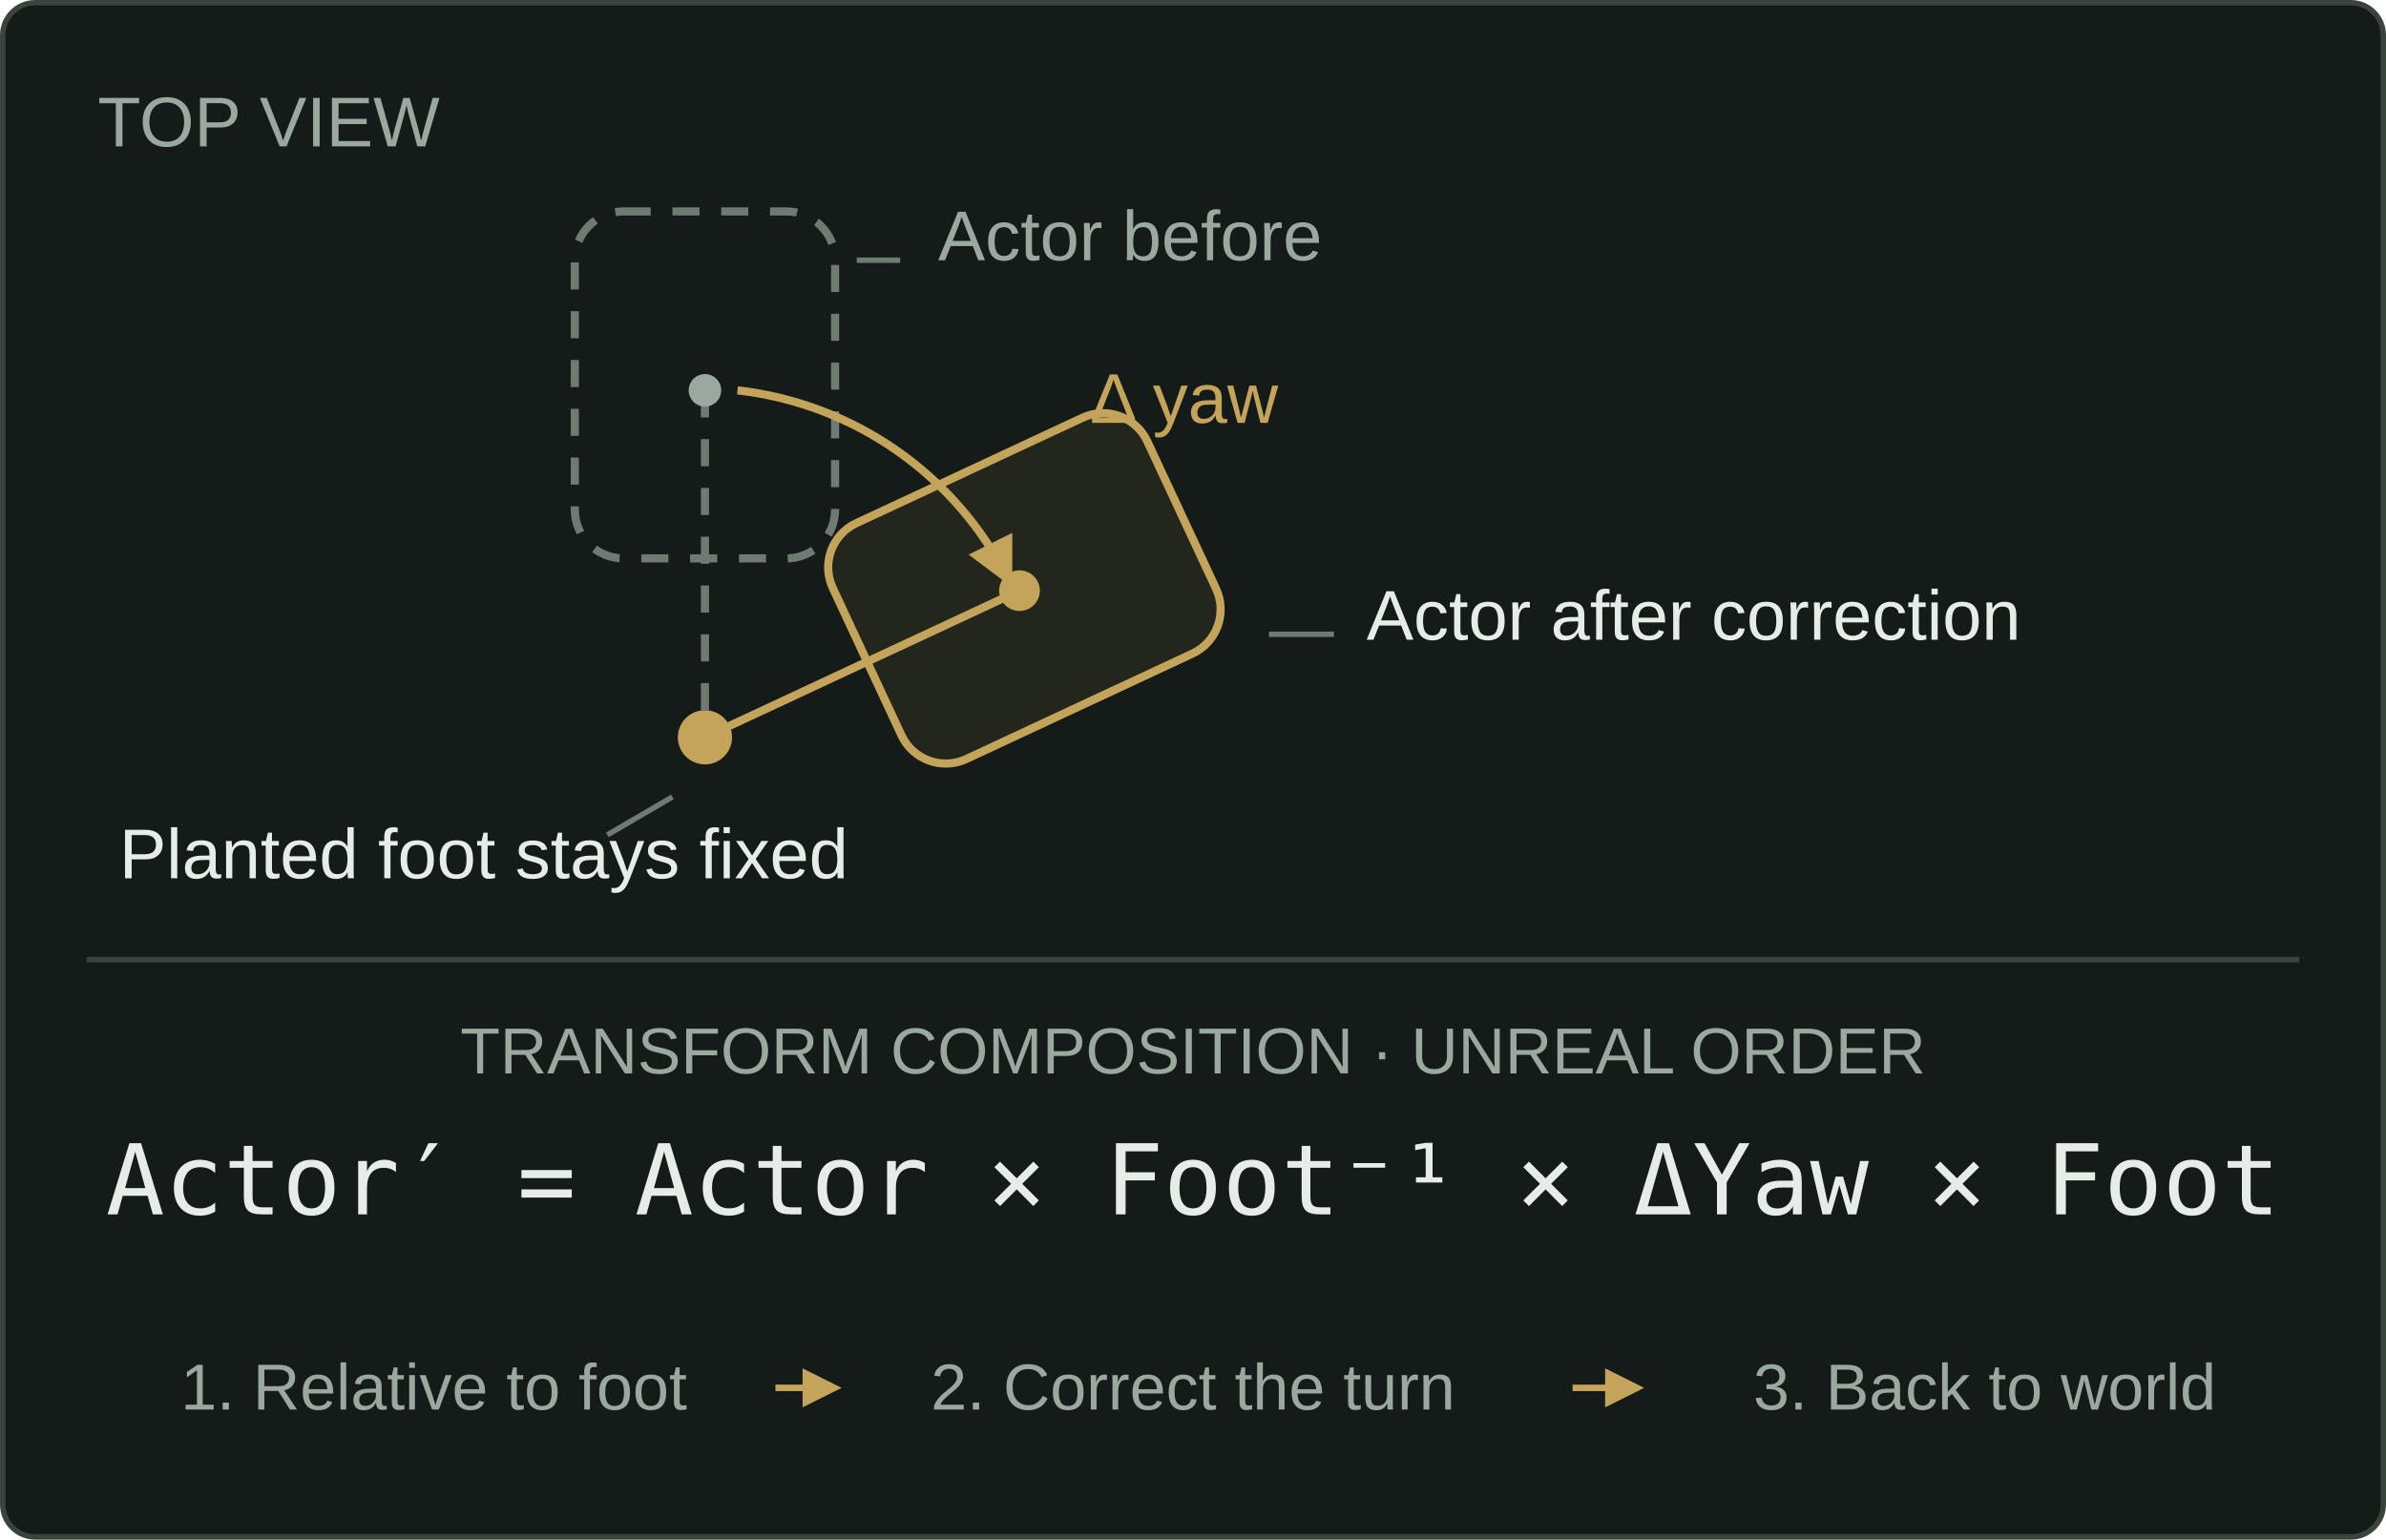
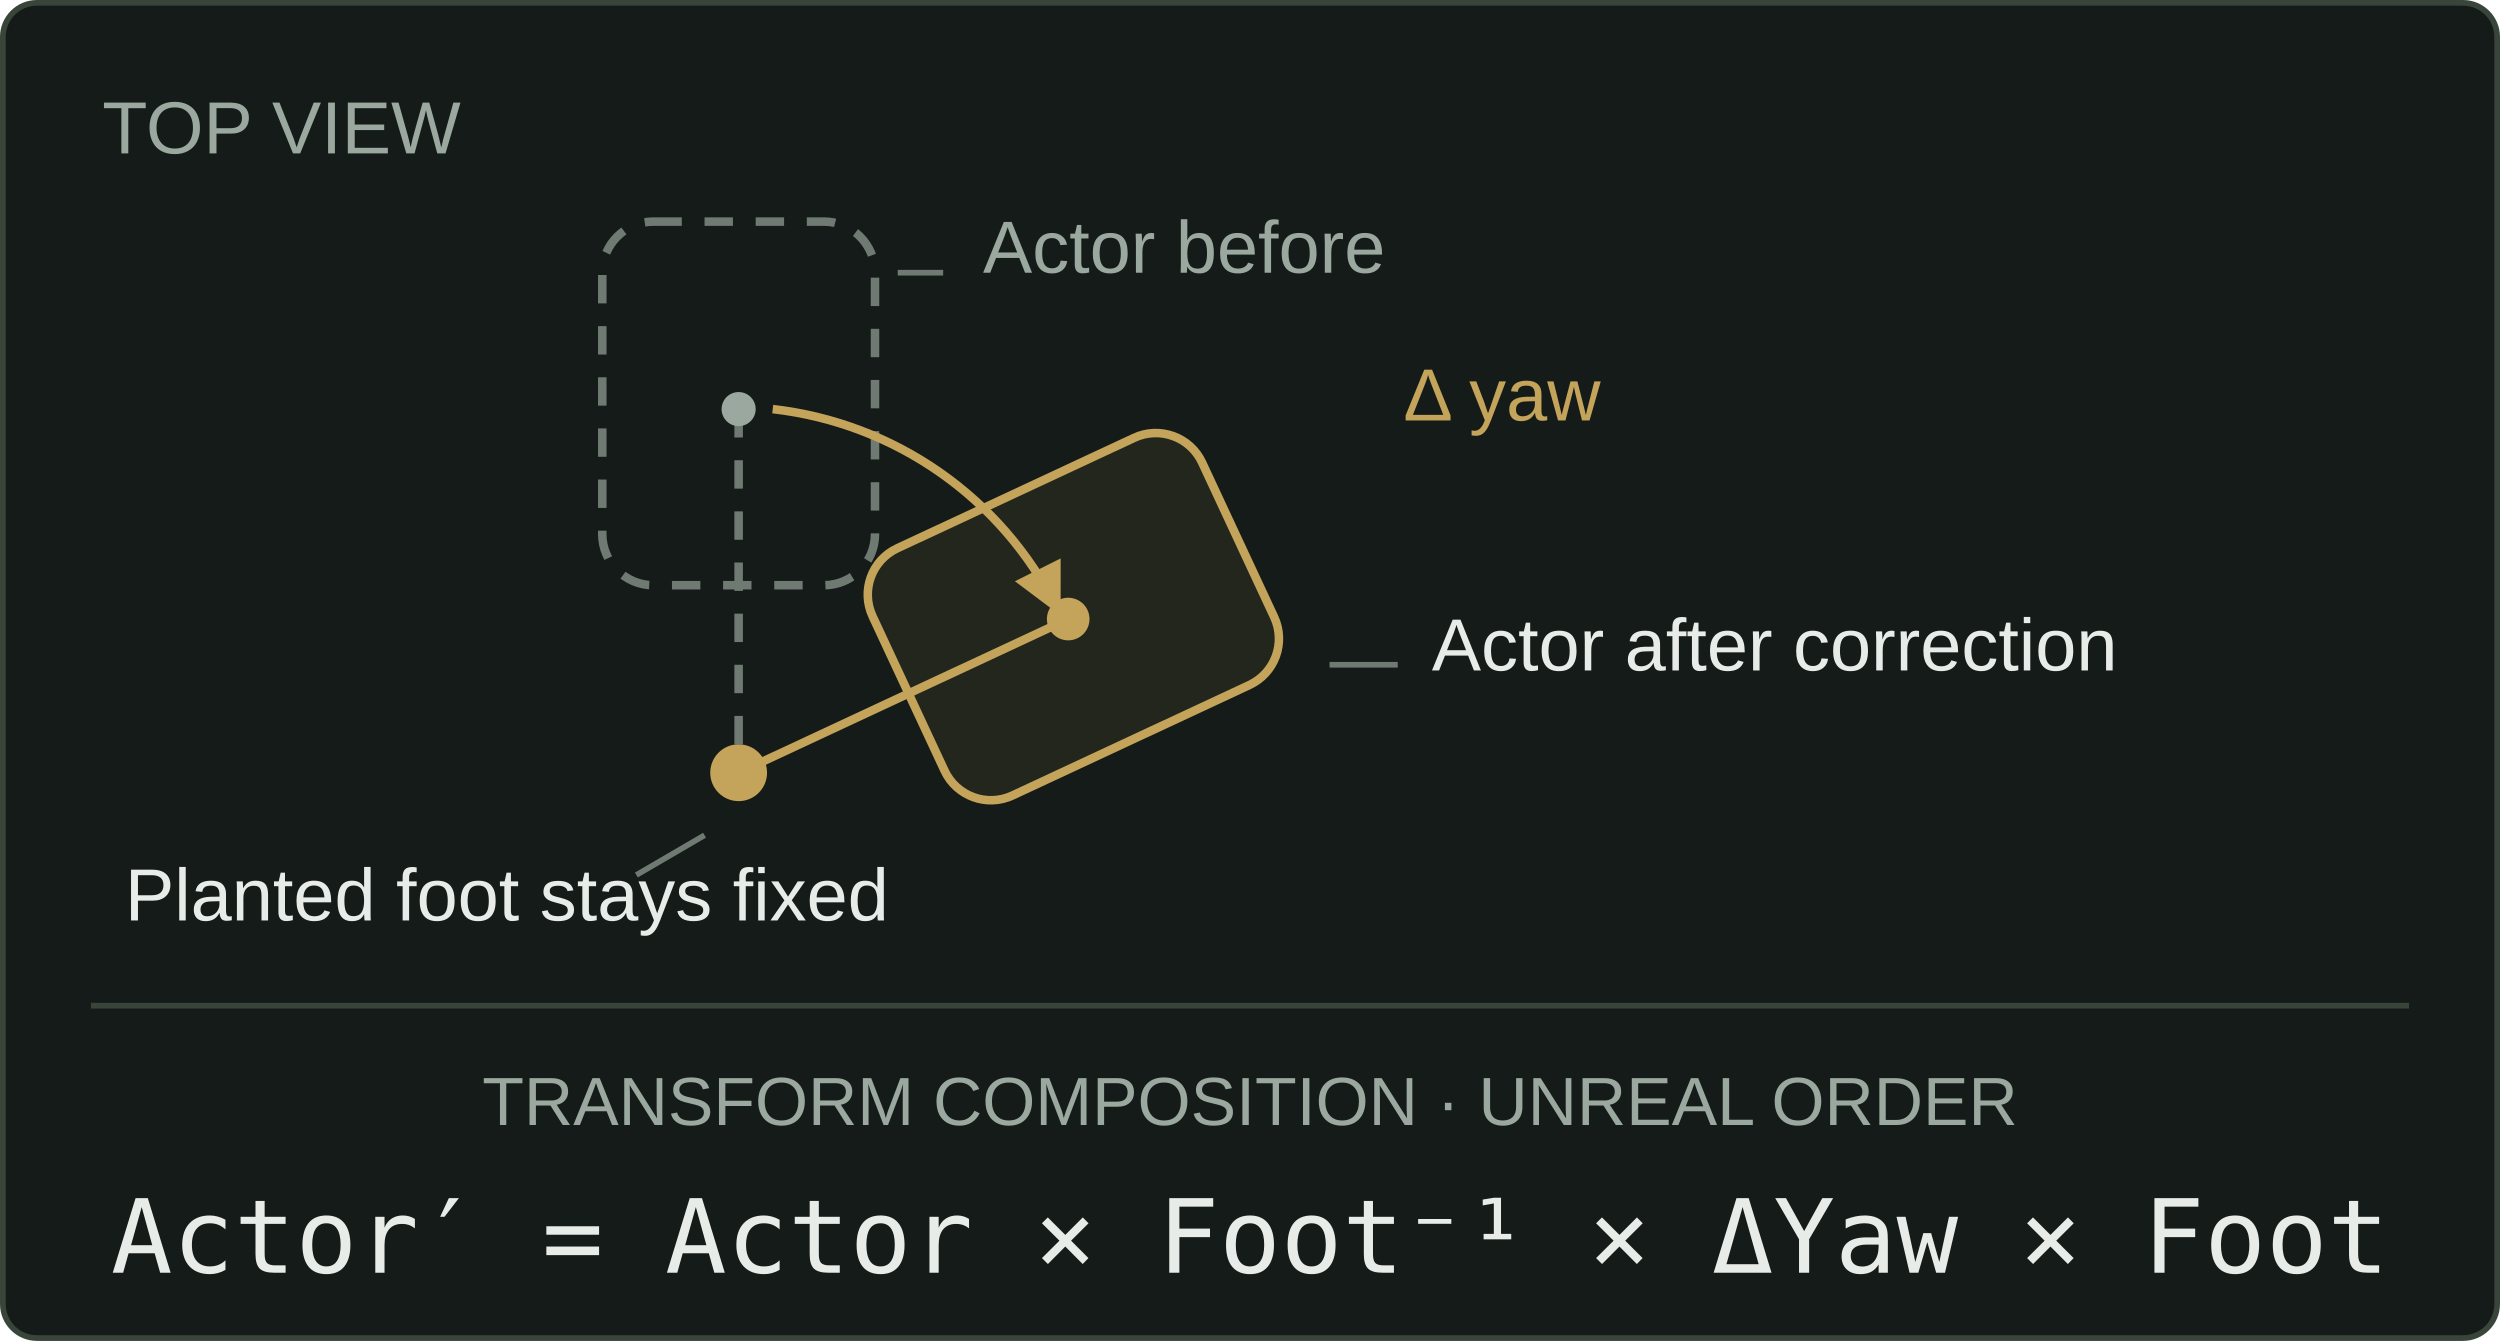
- <svg xmlns="http://www.w3.org/2000/svg" width="440" height="284" viewBox="0 0 440 284" role="img" aria-labelledby="title desc">
+ <svg xmlns="http://www.w3.org/2000/svg" width="440" height="236" viewBox="0 0 440 236" role="img" aria-labelledby="title desc">
  <defs>
    <marker id="arrow" markerWidth="6" markerHeight="6" refX="5" refY="3" orient="auto">
      <path d="M0 0L6 3L0 6" fill="#c4a35a" />
    </marker>
  </defs>
-   <rect x="0.5" y="0.5" width="439" height="283" rx="6" fill="#151b18" stroke="#39453b" />
+   <rect x="0.5" y="0.5" width="439" height="235" rx="6" fill="#151b18" stroke="#39453b" />
  <g fill="none" stroke="#6e7a72" stroke-width="1.5" stroke-dasharray="5 4">
    <rect x="106" y="39" width="48" height="64" rx="9" />
    <path d="M130 72V136" />
  </g>
  <g transform="rotate(65 130 136)" fill="none" stroke="#c4a35a" stroke-width="1.5">
    <rect x="106" y="39" width="48" height="64" rx="9" fill="#c4a35a" fill-opacity="0.08" />
    <path d="M130 72V136" />
    <circle cx="130" cy="72" r="3" fill="#c4a35a" />
  </g>
  <path d="M136 72A64 64 0 0 1 186 107" fill="none" stroke="#c4a35a" stroke-width="1.5" marker-end="url(#arrow)" />
  <circle cx="130" cy="72" r="3" fill="#9aa89f" />
  <circle cx="130" cy="136" r="5" fill="#c4a35a" />
  <g fill="#9aa89f" font-family="Arial, sans-serif" font-size="13">
    <text x="18" y="27">TOP VIEW</text>
    <text x="173" y="48">Actor before</text>
    <text x="252" y="118" fill="#e8ece9">Actor after correction</text>
    <text x="22" y="162" fill="#e8ece9">Planted foot stays fixed</text>
-     <text x="201" y="78" fill="#c4a35a">Δ yaw</text>
+     <text x="247" y="74" fill="#c4a35a">Δ yaw</text>
  </g>
  <path d="M124 147L112 154M158 48H166M234 117H246" fill="none" stroke="#6e7a72" />
  <path d="M16 177H424" stroke="#39453b" />
  <text x="220" y="198" fill="#9aa89f" font-family="Arial, sans-serif" font-size="12" text-anchor="middle">TRANSFORM COMPOSITION · UNREAL ORDER</text>
  <text x="220" y="224" fill="#e8ece9" font-family="Consolas, monospace" font-size="18" text-anchor="middle">Actor′ = Actor × Foot⁻¹ × ΔYaw × Foot</text>
-   <g fill="#9aa89f" font-family="Arial, sans-serif" font-size="12" text-anchor="middle">
-     <text x="80" y="260">1. Relative to foot</text>
-     <text x="220" y="260">2. Correct the turn</text>
-     <text x="366" y="260">3. Back to world</text>
-   </g>
-   <g fill="none" stroke="#c4a35a" stroke-width="1.2" marker-end="url(#arrow)">
-     <path d="M143 256H154" />
-     <path d="M290 256H302" />
-   </g>
</svg>
